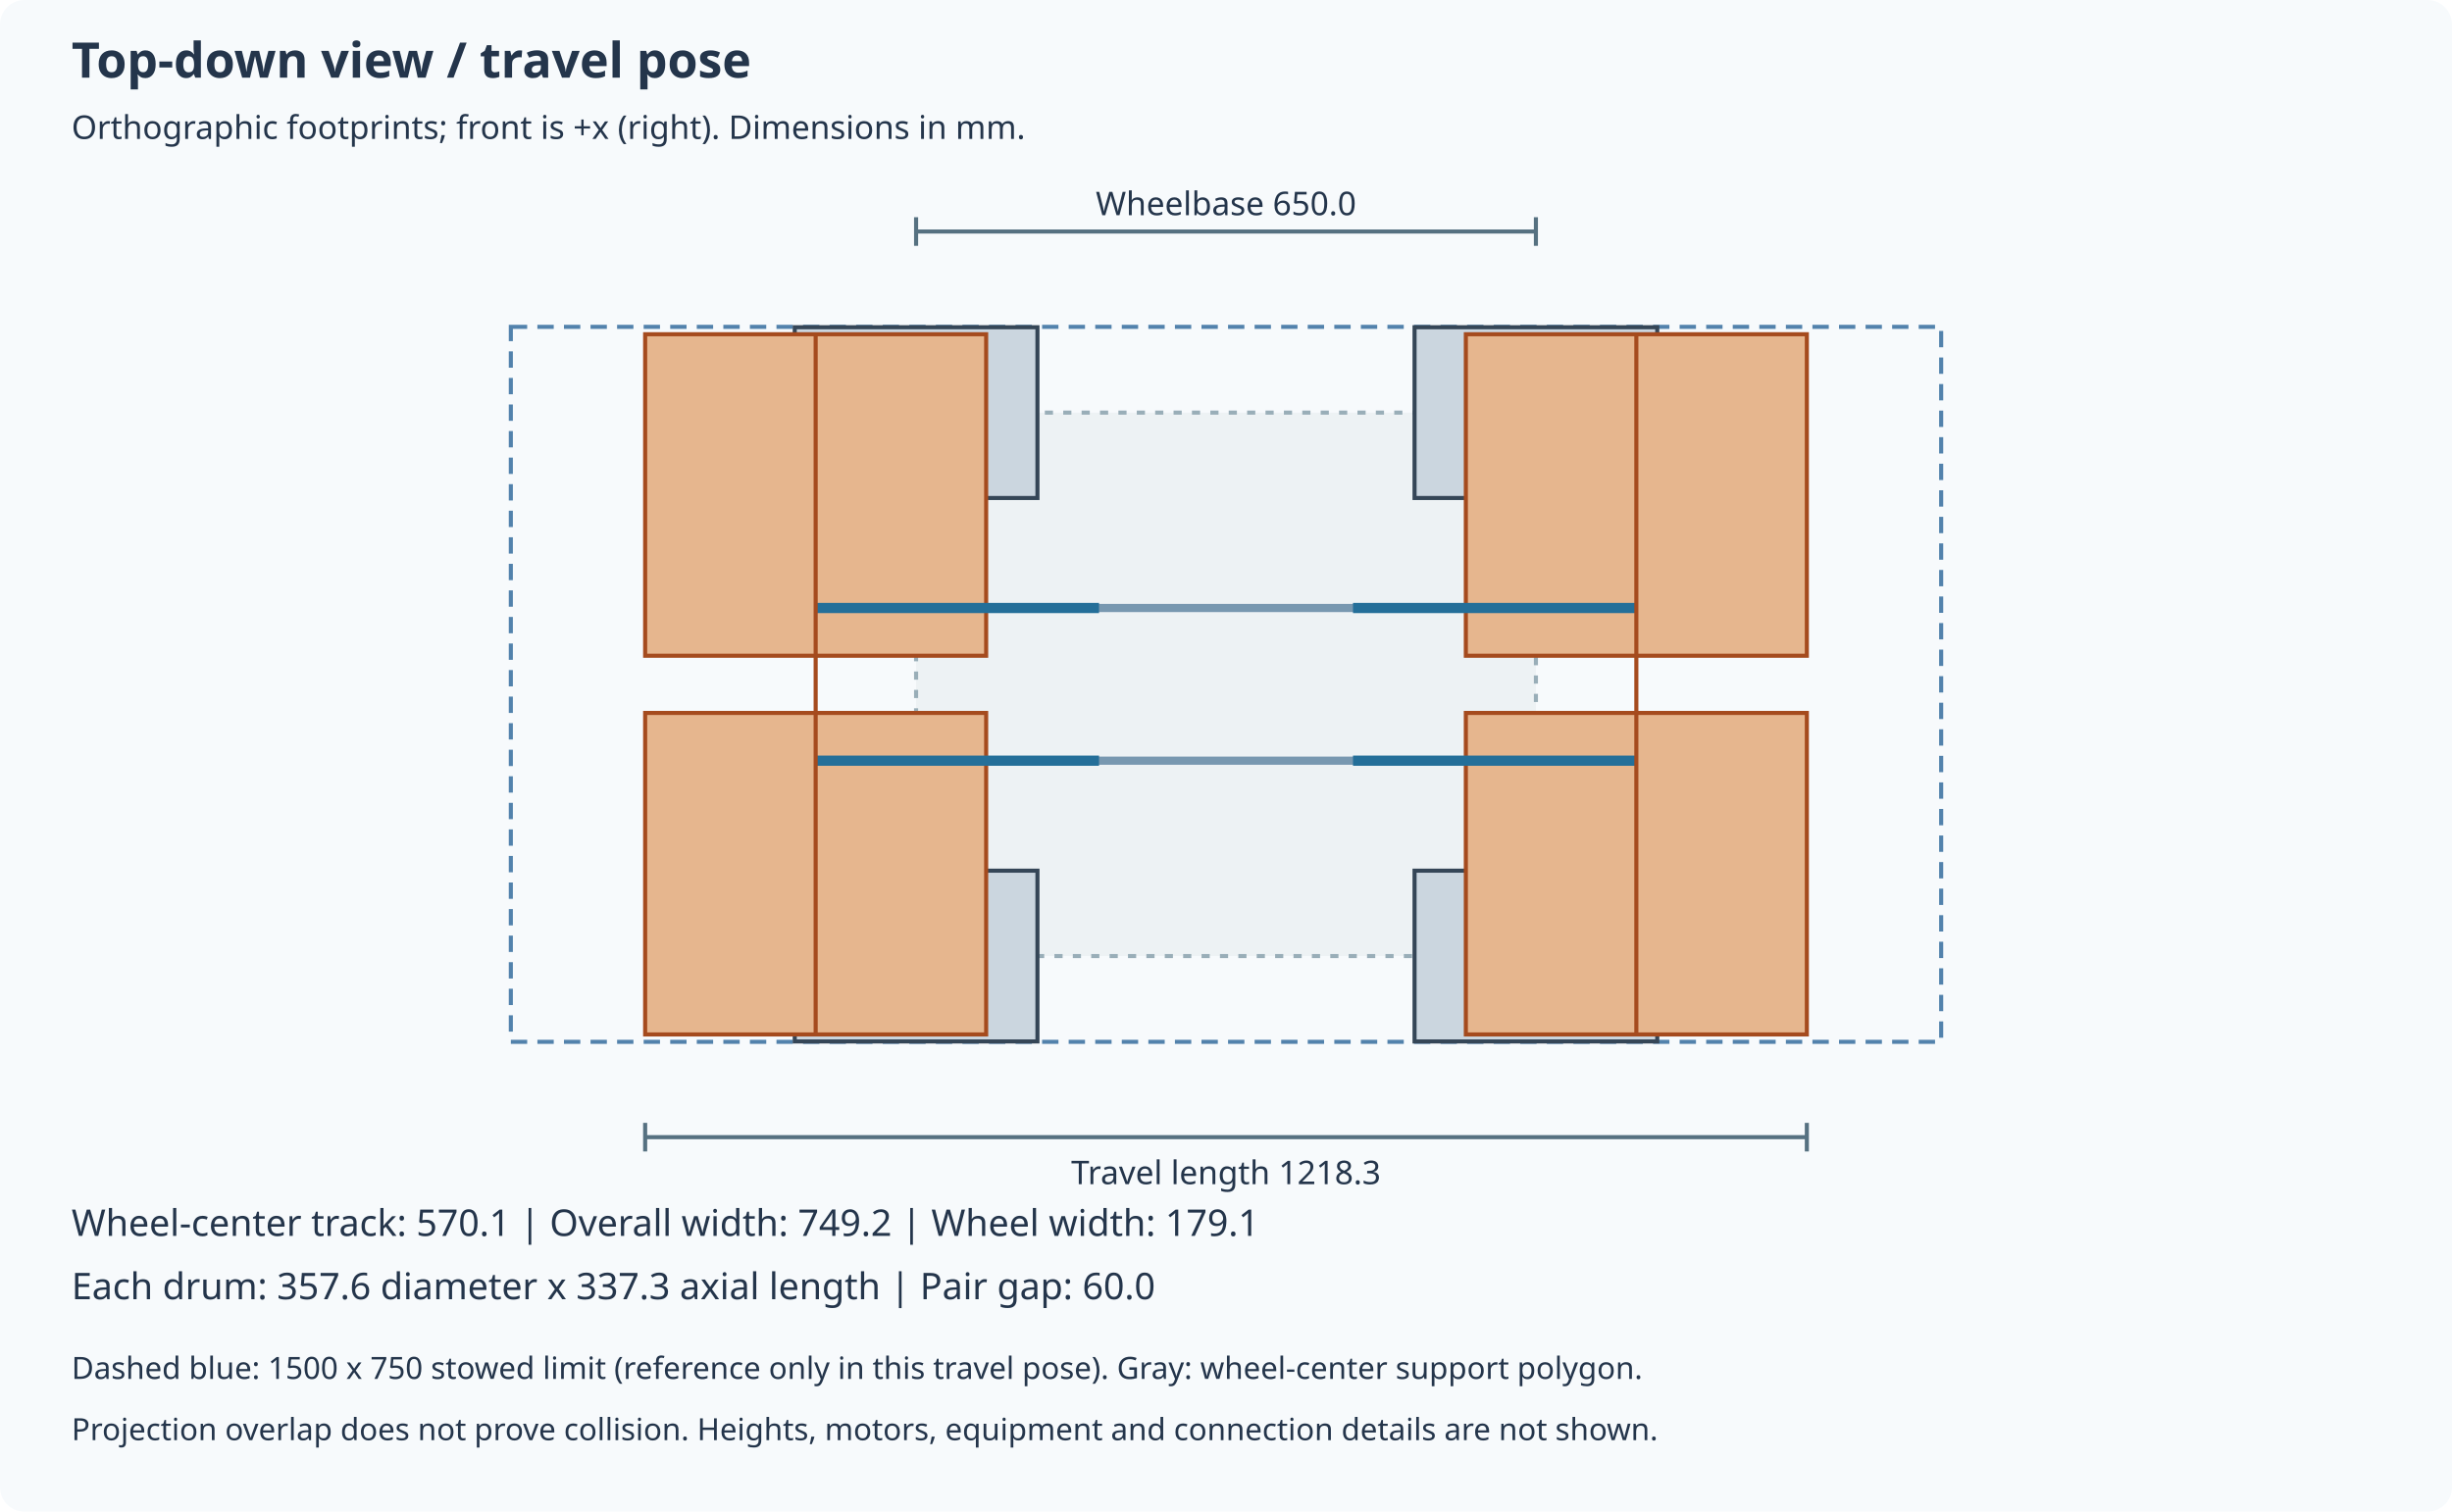
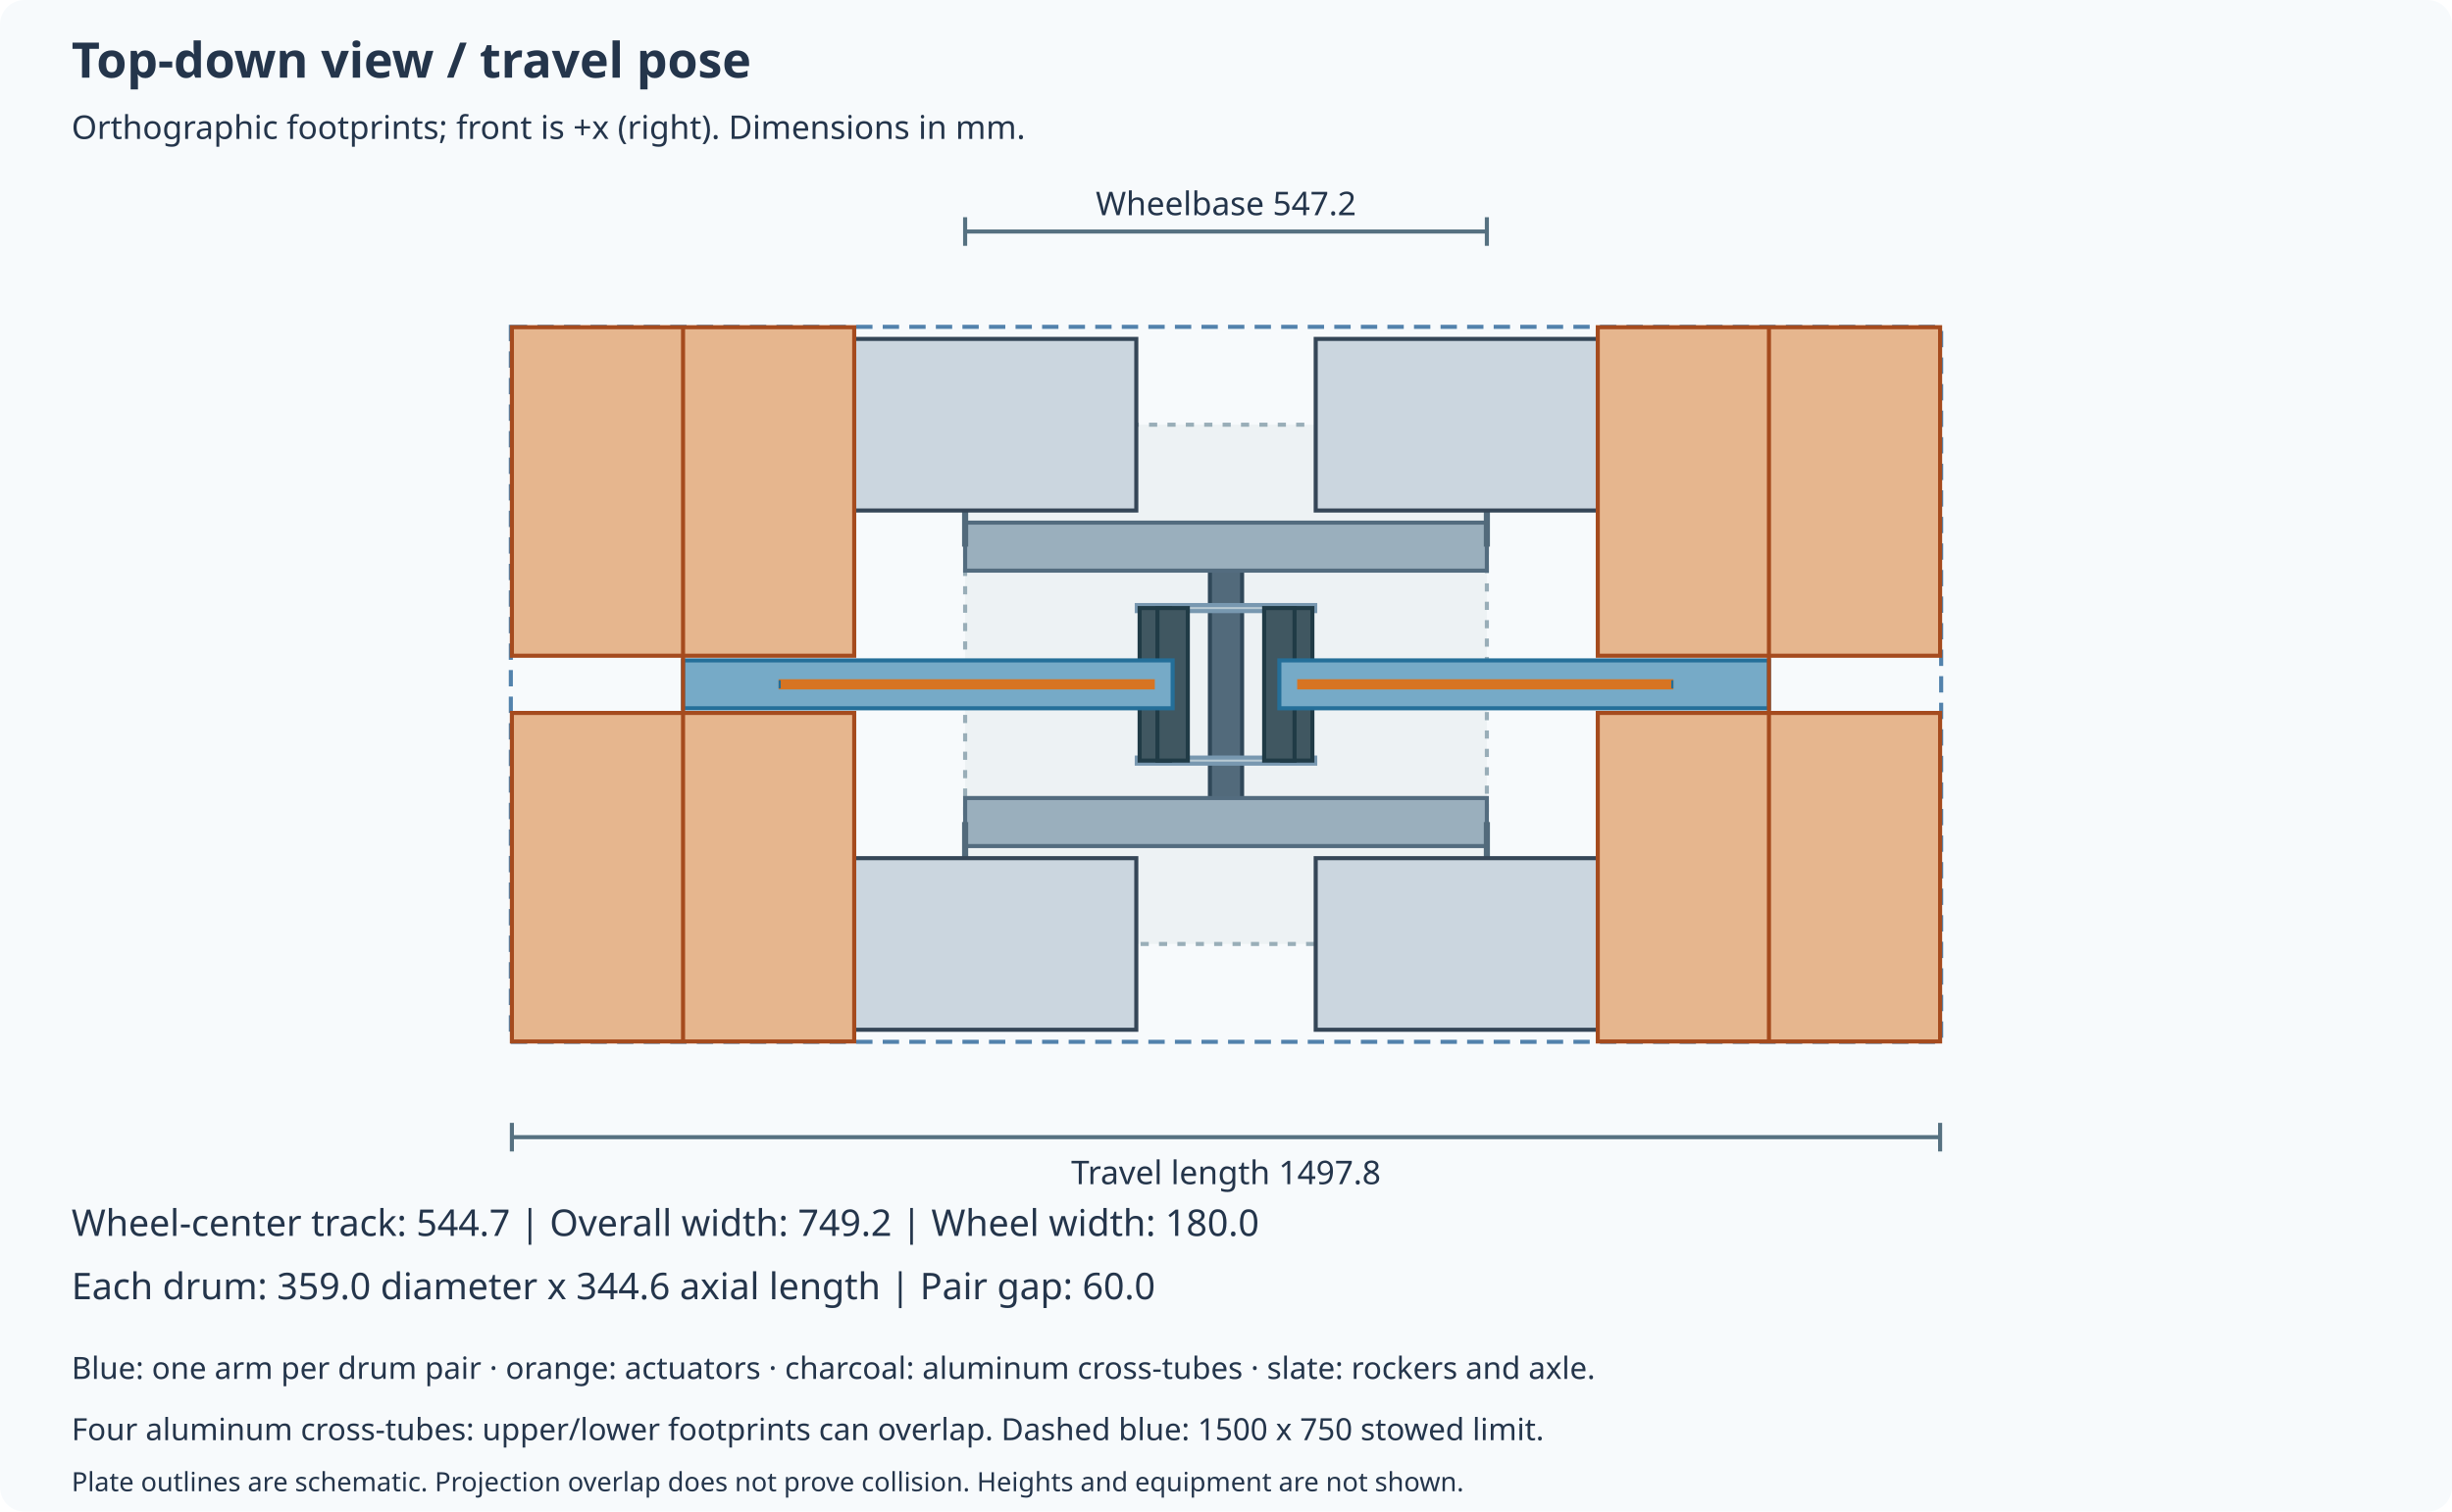
<svg xmlns="http://www.w3.org/2000/svg" viewBox="0 0 1200 740" role="img" aria-label="Top-down travel geometry: four wheels and four drums">
  <rect width="1200" height="740" rx="12" fill="#f7fafc" />
  <g font-family="sans-serif" fill="#24354b">
    <text x="35" y="38" font-size="24" font-weight="700">Top-down view / travel pose</text>
    <text x="35" y="68" font-size="16">Orthographic footprints; front is +x (right). Dimensions in mm.</text>
    <rect data-part="stowed-limit" x="250.000" y="160.000" width="700.000" height="350.000" fill="none" stroke="#5282ac" stroke-width="2" stroke-dasharray="8 5" />
-     <rect data-part="support-polygon" x="448.333" y="201.985" width="303.333" height="266.031" fill="#edf2f4" stroke="#99aeb8" stroke-width="2" stroke-dasharray="4 5" />
-     <line x1="448.333" y1="372.370" x2="751.667" y2="372.370" stroke="#7898b0" stroke-width="4" stroke-dasharray="" />
-     <rect data-part="wheel" x="388.946" y="426.218" width="118.775" height="83.594" fill="#cbd6df" stroke="#354657" stroke-width="2" stroke-dasharray="" />
-     <rect data-part="drum" x="315.737" y="349.000" width="166.886" height="157.386" fill="#e6b68e" stroke="#a54b1e" stroke-width="2" stroke-dasharray="" />
-     <line x1="537.852" y1="372.370" x2="399.180" y2="372.370" stroke="#246f99" stroke-width="5" stroke-dasharray="" />
-     <rect data-part="wheel" x="692.279" y="426.218" width="118.775" height="83.594" fill="#cbd6df" stroke="#354657" stroke-width="2" stroke-dasharray="" />
-     <rect data-part="drum" x="717.377" y="349.000" width="166.886" height="157.386" fill="#e6b68e" stroke="#a54b1e" stroke-width="2" stroke-dasharray="" />
-     <line x1="662.148" y1="372.370" x2="800.820" y2="372.370" stroke="#246f99" stroke-width="5" stroke-dasharray="" />
-     <line x1="448.333" y1="297.630" x2="751.667" y2="297.630" stroke="#7898b0" stroke-width="4" stroke-dasharray="" />
-     <rect data-part="wheel" x="388.946" y="160.188" width="118.775" height="83.594" fill="#cbd6df" stroke="#354657" stroke-width="2" stroke-dasharray="" />
-     <rect data-part="drum" x="315.737" y="163.614" width="166.886" height="157.386" fill="#e6b68e" stroke="#a54b1e" stroke-width="2" stroke-dasharray="" />
-     <line x1="537.852" y1="297.630" x2="399.180" y2="297.630" stroke="#246f99" stroke-width="5" stroke-dasharray="" />
-     <rect data-part="wheel" x="692.279" y="160.188" width="118.775" height="83.594" fill="#cbd6df" stroke="#354657" stroke-width="2" stroke-dasharray="" />
-     <rect data-part="drum" x="717.377" y="163.614" width="166.886" height="157.386" fill="#e6b68e" stroke="#a54b1e" stroke-width="2" stroke-dasharray="" />
-     <line x1="662.148" y1="297.630" x2="800.820" y2="297.630" stroke="#246f99" stroke-width="5" stroke-dasharray="" />
-     <line x1="399.180" y1="506.386" x2="399.180" y2="163.614" stroke="#a54b1e" stroke-width="2" stroke-dasharray="" />
-     <line x1="800.820" y1="506.386" x2="800.820" y2="163.614" stroke="#a54b1e" stroke-width="2" stroke-dasharray="" />
-     <line x1="448.333" y1="113.333" x2="751.667" y2="113.333" stroke="#567181" stroke-width="2" stroke-dasharray="" />
-     <text x="600.00" y="105.33" text-anchor="middle" font-size="16">Wheelbase 650.0</text>
-     <line x1="315.737" y1="556.667" x2="884.263" y2="556.667" stroke="#567181" stroke-width="2" stroke-dasharray="" />
-     <text x="600.00" y="579.67" text-anchor="middle" font-size="16">Travel length 1218.3</text>
-     <line x1="448.333" y1="120.333" x2="448.333" y2="106.333" stroke="#567181" stroke-width="2" stroke-dasharray="" />
-     <line x1="751.667" y1="120.333" x2="751.667" y2="106.333" stroke="#567181" stroke-width="2" stroke-dasharray="" />
-     <line x1="315.737" y1="563.667" x2="315.737" y2="549.667" stroke="#567181" stroke-width="2" stroke-dasharray="" />
-     <line x1="884.263" y1="563.667" x2="884.263" y2="549.667" stroke="#567181" stroke-width="2" stroke-dasharray="" />
-     <text x="35" y="605" font-size="18">Wheel-center track: 570.1 | Overall width: 749.2 | Wheel width: 179.1</text>
-     <text x="35" y="636" font-size="18">Each drum: 357.6 diameter x 337.3 axial length | Pair gap: 60.0</text>
-     <text x="35" y="675" font-size="15">Dashed blue: 1500 x 750 stowed limit (reference only in this travel pose). Gray: wheel-center support polygon.</text>
-     <text x="35" y="705" font-size="15">Projection overlap does not prove collision. Heights, motors, equipment and connection details are not shown.</text>
+     <rect data-part="support-polygon" x="472.332" y="207.905" width="255.337" height="254.190" fill="#edf2f4" stroke="#99aeb8" stroke-width="2" stroke-dasharray="4 5" />
+     <rect data-part="rocker-axle" x="592.130" y="267.587" width="15.741" height="134.825" fill="#526a7b" stroke="#304859" stroke-width="2" stroke-dasharray="" />
+     <rect data-part="rocker" x="472.332" y="390.657" width="255.337" height="23.511" fill="#9aafbd" stroke="#536c7f" stroke-width="2" stroke-dasharray="" />
+     <line data-part="wheel-axle" x1="472.332" y1="402.413" x2="472.332" y2="462.095" stroke="#526a7b" stroke-width="3" stroke-dasharray="" />
+     <line data-part="wheel-axle" x1="727.668" y1="402.413" x2="727.668" y2="462.095" stroke="#526a7b" stroke-width="3" stroke-dasharray="" />
+     <rect data-part="rocker" x="472.332" y="255.832" width="255.337" height="23.511" fill="#9aafbd" stroke="#536c7f" stroke-width="2" stroke-dasharray="" />
+     <line data-part="wheel-axle" x1="472.332" y1="267.587" x2="472.332" y2="207.905" stroke="#526a7b" stroke-width="3" stroke-dasharray="" />
+     <line data-part="wheel-axle" x1="727.668" y1="267.587" x2="727.668" y2="207.905" stroke="#526a7b" stroke-width="3" stroke-dasharray="" />
+     <rect data-part="frame-plate" x="556.334" y="370.852" width="87.333" height="2.963" fill="#bacbd4" stroke="#7898b0" stroke-width="2" stroke-dasharray="" />
+     <rect data-part="frame-plate" x="556.334" y="296.185" width="87.333" height="2.963" fill="#bacbd4" stroke="#7898b0" stroke-width="2" stroke-dasharray="" />
+     <rect data-part="cross-tube" x="557.734" y="297.667" width="14.861" height="74.667" fill="#405761" stroke="#203b46" stroke-width="2" stroke-dasharray="" />
+     <rect data-part="cross-tube" x="566.454" y="297.667" width="14.861" height="74.667" fill="#405761" stroke="#203b46" stroke-width="2" stroke-dasharray="" />
+     <rect data-part="cross-tube" x="627.406" y="297.667" width="14.861" height="74.667" fill="#405761" stroke="#203b46" stroke-width="2" stroke-dasharray="" />
+     <rect data-part="cross-tube" x="618.686" y="297.667" width="14.861" height="74.667" fill="#405761" stroke="#203b46" stroke-width="2" stroke-dasharray="" />
+     <rect data-part="arm" x="334.284" y="323.278" width="239.600" height="23.445" fill="#76aac7" stroke="#246f99" stroke-width="2" stroke-dasharray="" />
+     <line data-part="actuator" x1="565.164" y1="335.000" x2="381.042" y2="335.000" stroke="#d77422" stroke-width="5" stroke-dasharray="" />
+     <line data-part="offset-bracket" x1="382.095" y1="335.000" x2="381.042" y2="335.000" stroke="#246f99" stroke-width="4" stroke-dasharray="" />
+     <rect data-part="arm" x="626.116" y="323.278" width="239.600" height="23.445" fill="#76aac7" stroke="#246f99" stroke-width="2" stroke-dasharray="" />
+     <line data-part="actuator" x1="634.836" y1="335.000" x2="818.958" y2="335.000" stroke="#d77422" stroke-width="5" stroke-dasharray="" />
+     <line data-part="offset-bracket" x1="817.905" y1="335.000" x2="818.958" y2="335.000" stroke="#246f99" stroke-width="4" stroke-dasharray="" />
+     <rect data-part="wheel" x="388.565" y="420.095" width="167.533" height="84.000" fill="#cbd6df" stroke="#354657" stroke-width="2" stroke-dasharray="" />
+     <rect data-part="wheel" x="388.565" y="165.905" width="167.533" height="84.000" fill="#cbd6df" stroke="#354657" stroke-width="2" stroke-dasharray="" />
+     <rect data-part="wheel" x="643.902" y="420.095" width="167.533" height="84.000" fill="#cbd6df" stroke="#354657" stroke-width="2" stroke-dasharray="" />
+     <rect data-part="wheel" x="643.902" y="165.905" width="167.533" height="84.000" fill="#cbd6df" stroke="#354657" stroke-width="2" stroke-dasharray="" />
+     <rect data-part="drum" x="250.517" y="349.000" width="167.533" height="160.825" fill="#e6b68e" stroke="#a54b1e" stroke-width="2" stroke-dasharray="" />
+     <rect data-part="drum" x="250.517" y="160.175" width="167.533" height="160.825" fill="#e6b68e" stroke="#a54b1e" stroke-width="2" stroke-dasharray="" />
+     <rect data-part="drum" x="781.949" y="349.000" width="167.533" height="160.825" fill="#e6b68e" stroke="#a54b1e" stroke-width="2" stroke-dasharray="" />
+     <rect data-part="drum" x="781.949" y="160.175" width="167.533" height="160.825" fill="#e6b68e" stroke="#a54b1e" stroke-width="2" stroke-dasharray="" />
+     <line data-part="drum-shaft" x1="334.284" y1="509.825" x2="334.284" y2="160.175" stroke="#a54b1e" stroke-width="2" stroke-dasharray="" />
+     <line data-part="drum-shaft" x1="865.716" y1="509.825" x2="865.716" y2="160.175" stroke="#a54b1e" stroke-width="2" stroke-dasharray="" />
+     <line data-part="" x1="472.332" y1="113.333" x2="727.668" y2="113.333" stroke="#567181" stroke-width="2" stroke-dasharray="" />
+     <text x="600.00" y="105.33" text-anchor="middle" font-size="16">Wheelbase 547.2</text>
+     <line data-part="" x1="250.517" y1="556.667" x2="949.483" y2="556.667" stroke="#567181" stroke-width="2" stroke-dasharray="" />
+     <text x="600.00" y="579.67" text-anchor="middle" font-size="16">Travel length 1497.8</text>
+     <line data-part="" x1="472.332" y1="120.333" x2="472.332" y2="106.333" stroke="#567181" stroke-width="2" stroke-dasharray="" />
+     <line data-part="" x1="727.668" y1="120.333" x2="727.668" y2="106.333" stroke="#567181" stroke-width="2" stroke-dasharray="" />
+     <line data-part="" x1="250.517" y1="563.667" x2="250.517" y2="549.667" stroke="#567181" stroke-width="2" stroke-dasharray="" />
+     <line data-part="" x1="949.483" y1="563.667" x2="949.483" y2="549.667" stroke="#567181" stroke-width="2" stroke-dasharray="" />
+     <text x="35" y="605" font-size="18">Wheel-center track: 544.7 | Overall width: 749.2 | Wheel width: 180.0</text>
+     <text x="35" y="636" font-size="18">Each drum: 359.0 diameter x 344.6 axial length | Pair gap: 60.0</text>
+     <text x="35" y="675" font-size="15">Blue: one arm per drum pair · orange: actuators · charcoal: aluminum cross-tubes · slate: rockers and axle.</text>
+     <text x="35" y="705" font-size="15">Four aluminum cross-tubes: upper/lower footprints can overlap. Dashed blue: 1500 x 750 stowed limit.</text>
+     <text x="35" y="730" font-size="13">Plate outlines are schematic. Projection overlap does not prove collision. Heights and equipment are not shown.</text>
  </g>
</svg>
